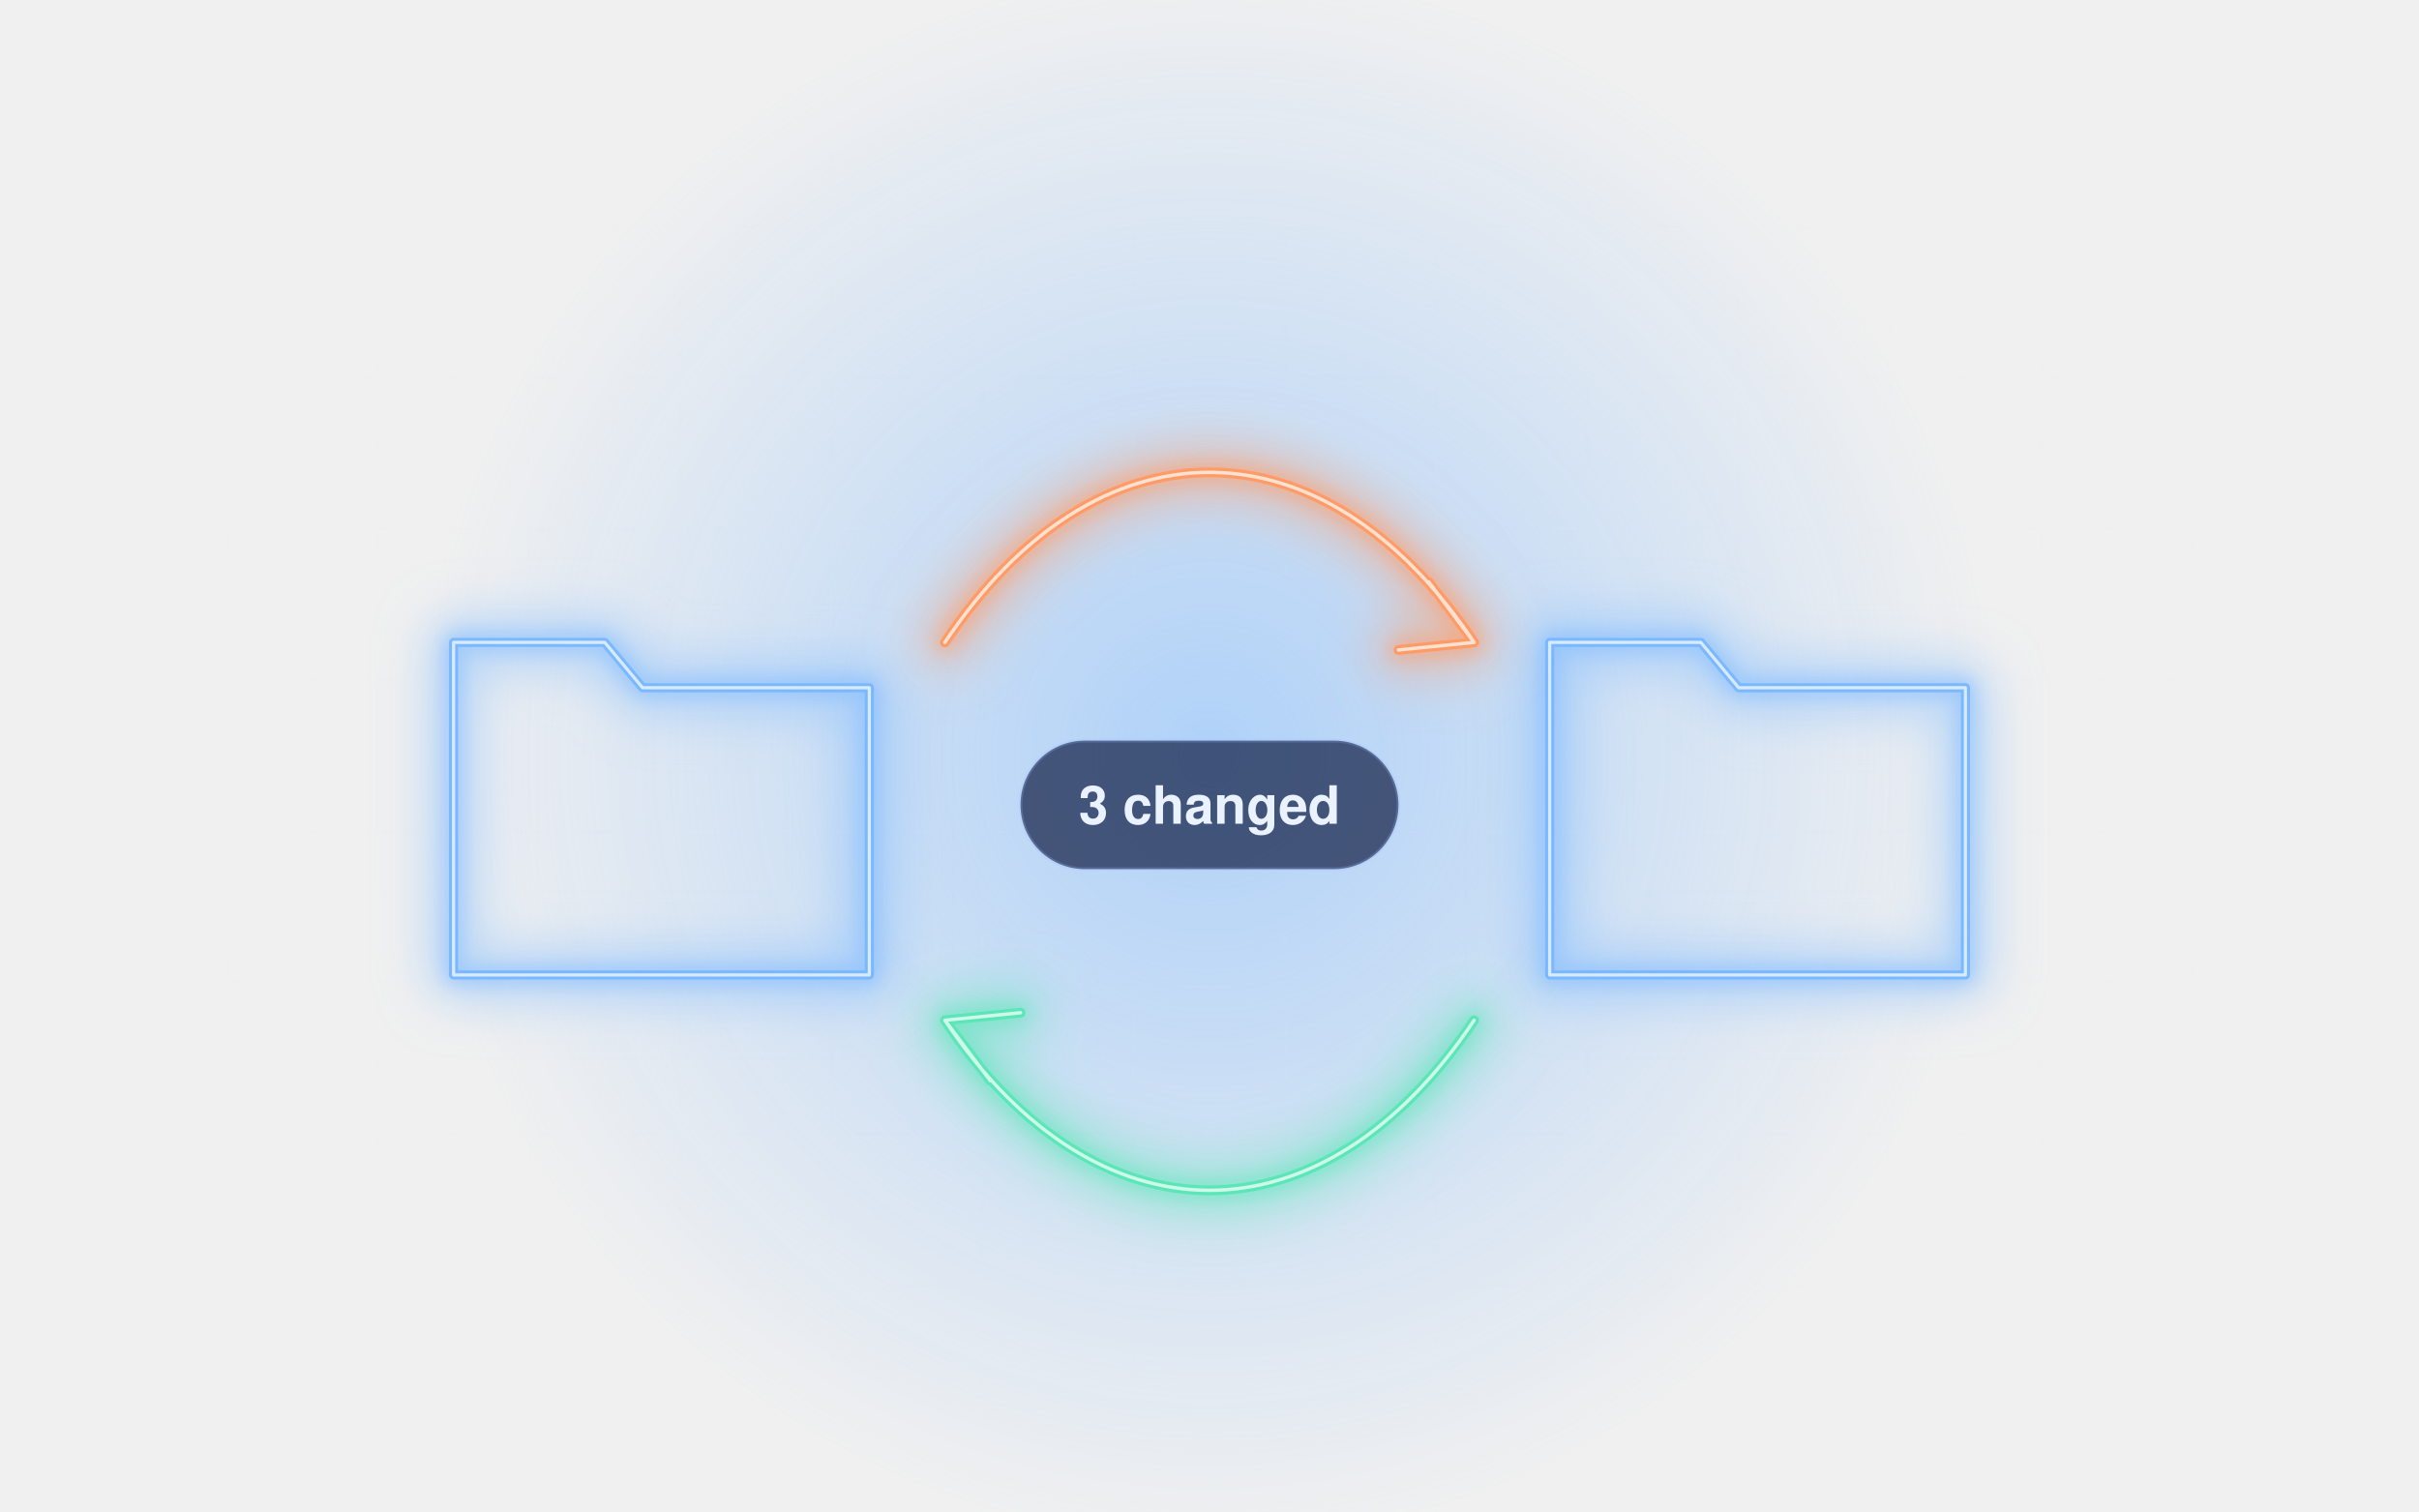
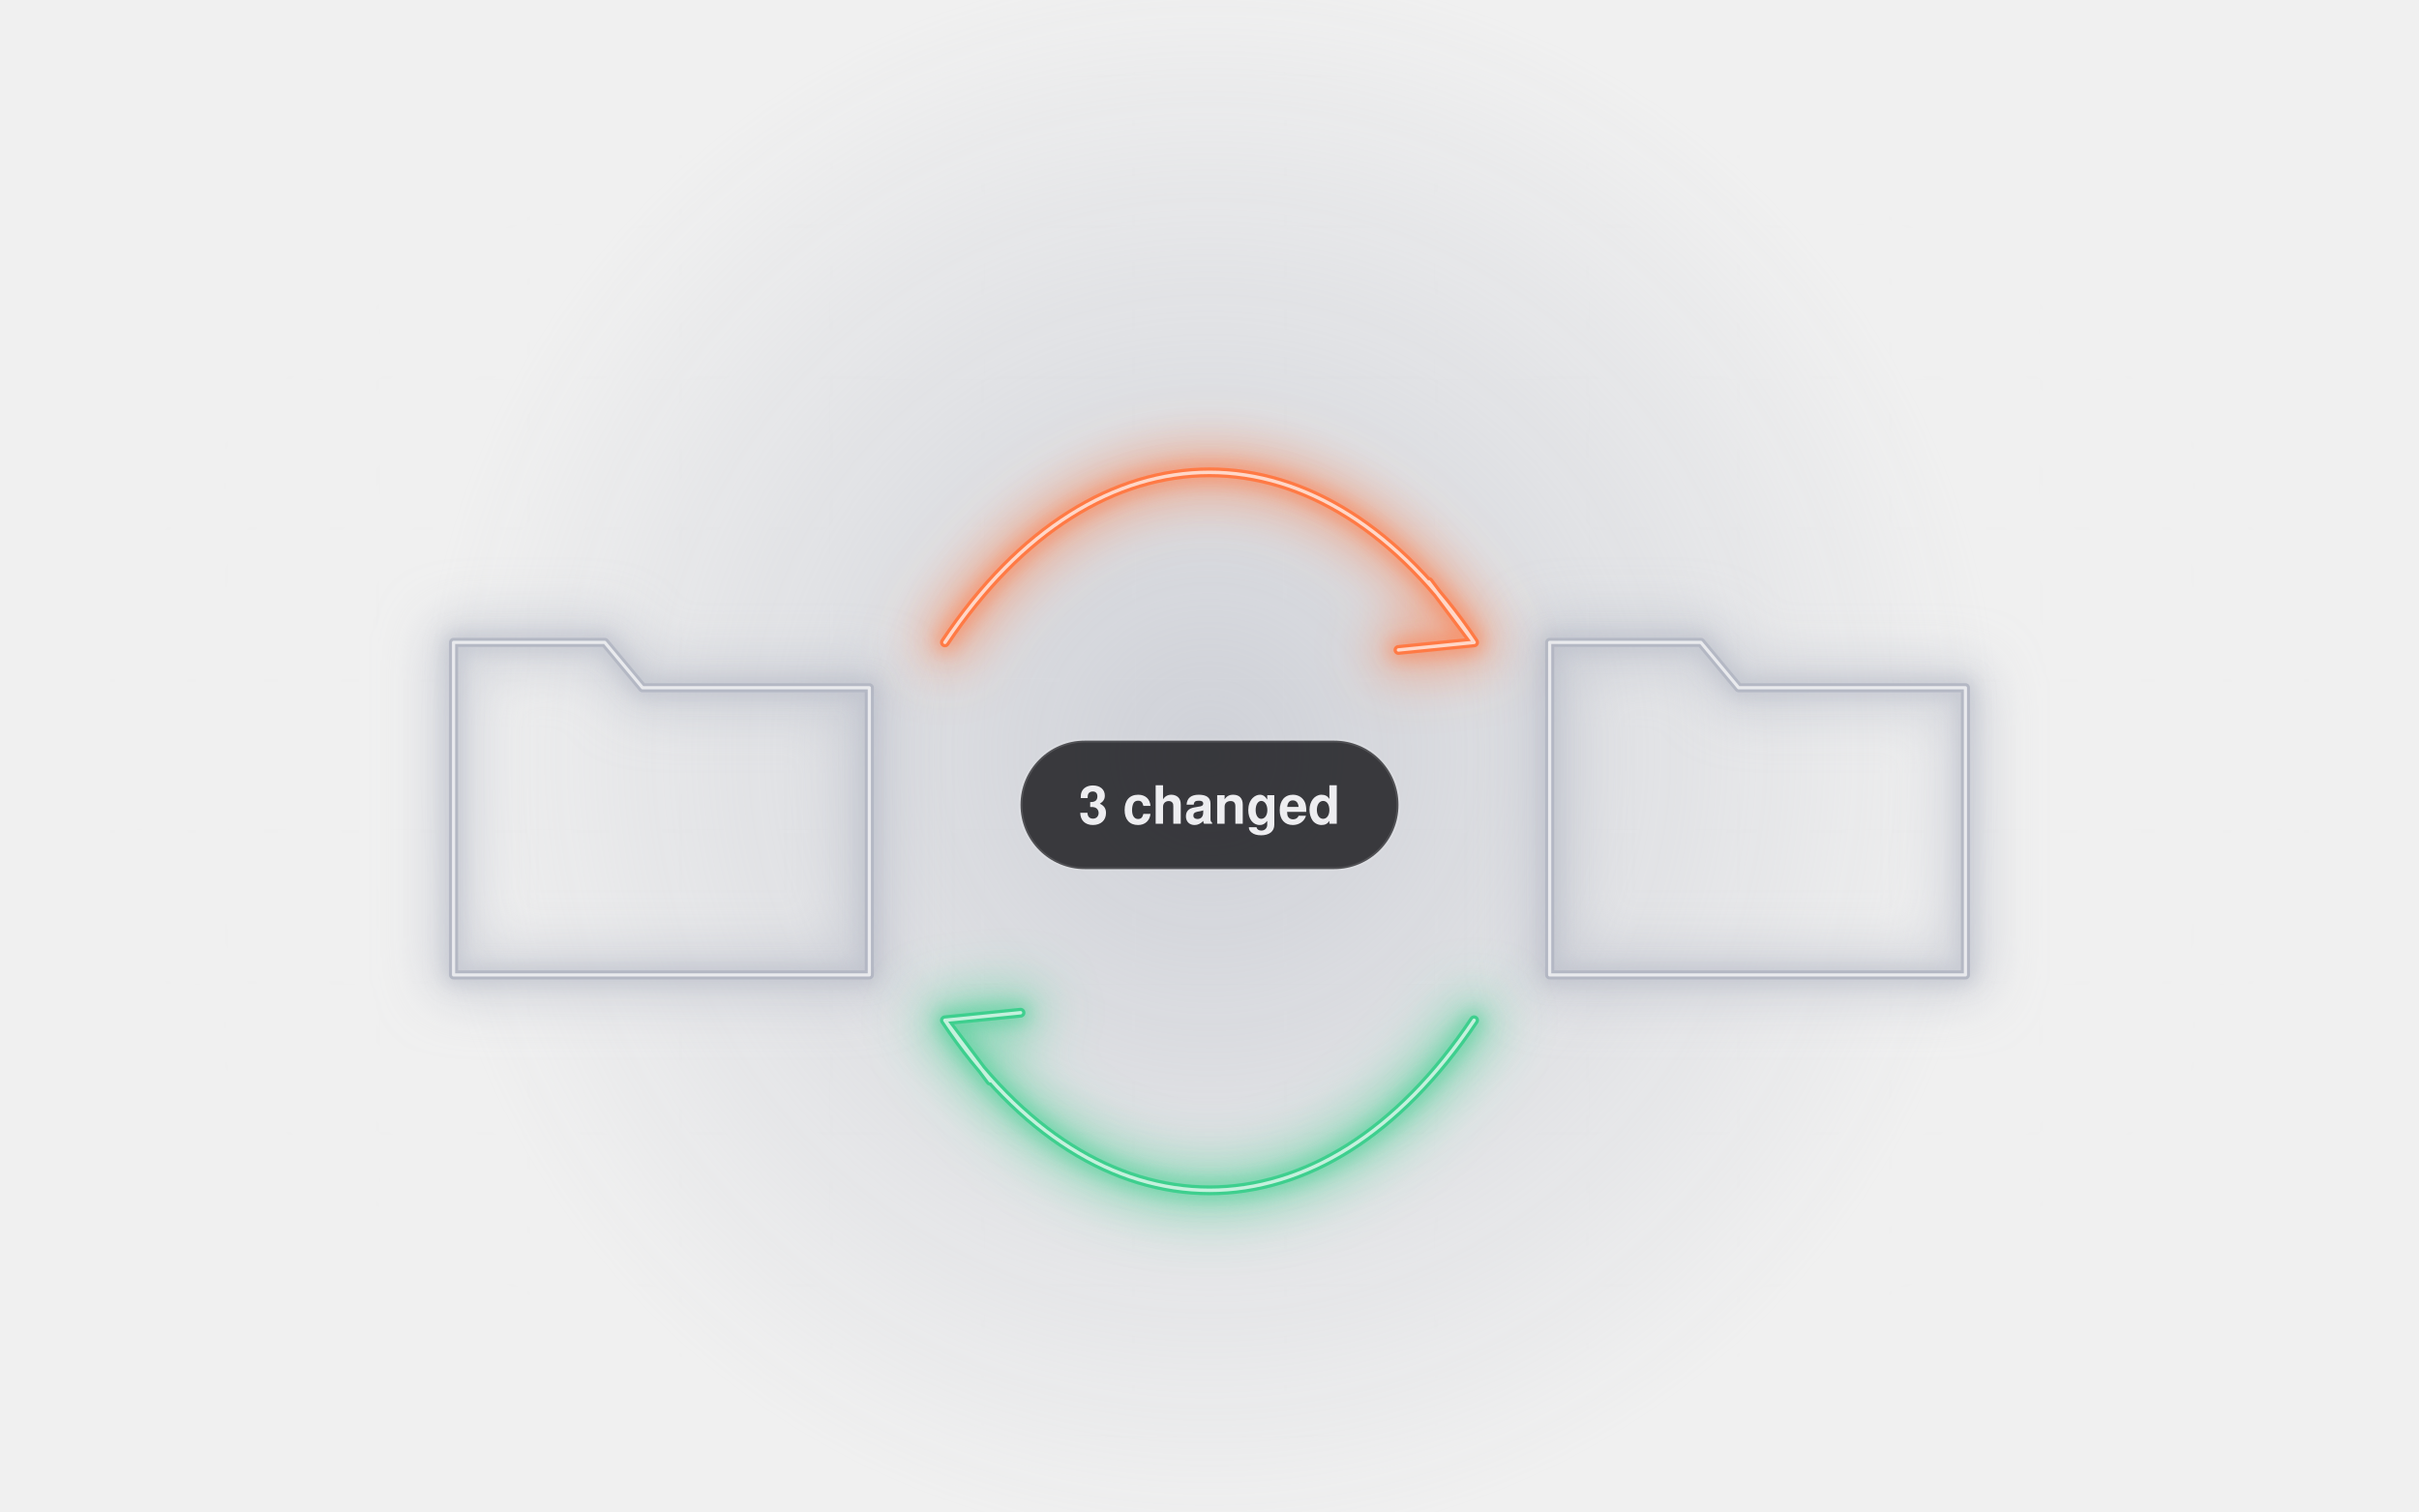
<svg xmlns="http://www.w3.org/2000/svg" viewBox="0 0 640 400" width="640" height="400" role="img" aria-labelledby="ltt">
  <defs>
    <linearGradient id="ltg" x1="0" y1="0" x2="1" y2="0">
-       <stop offset="0" stop-color="#7AB8FF" />
-       <stop offset=".55" stop-color="#4C8DFF" />
-       <stop offset="1" stop-color="#FF9B66" />
+       <stop offset="0" stop-color="#B4B8C4" />
+       <stop offset=".55" stop-color="#8D8D98" />
+       <stop offset="1" stop-color="#FF7A45" />
    </linearGradient>
    <linearGradient id="ltfade" x1="0" y1="0" x2="1" y2="0">
-       <stop offset="0" stop-color="#7AB8FF" stop-opacity="0" />
-       <stop offset="1" stop-color="#7AB8FF" stop-opacity=".9" />
+       <stop offset="0" stop-color="#B4B8C4" stop-opacity="0" />
+       <stop offset="1" stop-color="#B4B8C4" stop-opacity=".9" />
    </linearGradient>
    <linearGradient id="ltfadeC" x1="0" y1="0" x2="1" y2="0">
-       <stop offset="0" stop-color="#FF9B66" stop-opacity="0" />
-       <stop offset="1" stop-color="#FF9B66" stop-opacity=".95" />
+       <stop offset="0" stop-color="#FF7A45" stop-opacity="0" />
+       <stop offset="1" stop-color="#FF7A45" stop-opacity=".95" />
    </linearGradient>
    <radialGradient id="ltr">
-       <stop offset="0" stop-color="#7AB8FF" stop-opacity="0.55" />
-       <stop offset="1" stop-color="#7AB8FF" stop-opacity="0" />
+       <stop offset="0" stop-color="#B4B8C4" stop-opacity="0.55" />
+       <stop offset="1" stop-color="#B4B8C4" stop-opacity="0" />
    </radialGradient>
    <radialGradient id="ltrc">
-       <stop offset="0" stop-color="#FF9B66" stop-opacity="0.5" />
-       <stop offset="1" stop-color="#FF9B66" stop-opacity="0" />
+       <stop offset="0" stop-color="#FF7A45" stop-opacity="0.5" />
+       <stop offset="1" stop-color="#FF7A45" stop-opacity="0" />
    </radialGradient>
    <filter id="ltb" x="-50%" y="-50%" width="200%" height="200%">
      <feGaussianBlur stdDeviation="7" />
    </filter>
    <filter id="ltb2" x="-50%" y="-50%" width="200%" height="200%">
      <feGaussianBlur stdDeviation="2.4" />
    </filter>
  </defs>
  <defs>
    <radialGradient id="ltm" cx="0.5" cy="0.5" r="0.469" gradientUnits="objectBoundingBox">
      <stop offset="0" stop-color="#fff" />
      <stop offset="1" stop-color="#000" />
    </radialGradient>
    <mask id="ltmk">
      <rect width="640" height="400" fill="url(#ltm)" />
    </mask>
  </defs>
-   <path d="M20 0V400M60 0V400M100 0V400M140 0V400M180 0V400M220 0V400M260 0V400M300 0V400M340 0V400M380 0V400M420 0V400M460 0V400M500 0V400M540 0V400M580 0V400M620 0V400M0 20H640M0 60H640M0 100H640M0 140H640M0 180H640M0 220H640M0 260H640M0 300H640M0 340H640M0 380H640" stroke="rgba(234,241,255,.07)" stroke-width="1" mask="url(#ltmk)" />
+   <path d="M20 0V400M60 0V400M100 0V400M140 0V400M180 0V400M220 0V400M260 0V400M300 0V400M340 0V400M380 0V400M420 0V400M460 0V400M500 0V400M540 0V400M580 0V400M620 0V400M0 20H640M0 60H640M0 100H640M0 140H640M0 180H640M0 220H640M0 260H640M0 300H640M0 340H640M0 380H640" stroke="rgba(237,237,240,.06)" stroke-width="1" mask="url(#ltmk)" />
  <circle cx="320" cy="200" r="210" fill="url(#ltr)" />
  <g opacity="1">
-     <path d="M120 170h40l10 12h60v76h-110Z" fill="none" stroke="#7AB8FF" stroke-width="12" stroke-linecap="round" stroke-linejoin="round" opacity="0.5" filter="url(#ltb)" />
-     <path d="M120 170h40l10 12h60v76h-110Z" fill="none" stroke="#7AB8FF" stroke-width="4.8" stroke-linecap="round" stroke-linejoin="round" opacity="0.55" filter="url(#ltb2)" />
-     <path d="M120 170h40l10 12h60v76h-110Z" fill="none" stroke="#7AB8FF" stroke-width="2.4" stroke-linecap="round" stroke-linejoin="round" />
+     <path d="M120 170h40l10 12h60v76h-110Z" fill="none" stroke="#B4B8C4" stroke-width="12" stroke-linecap="round" stroke-linejoin="round" opacity="0.5" filter="url(#ltb)" />
+     <path d="M120 170h40l10 12h60v76h-110Z" fill="none" stroke="#B4B8C4" stroke-width="4.8" stroke-linecap="round" stroke-linejoin="round" opacity="0.55" filter="url(#ltb2)" />
+     <path d="M120 170h40l10 12h60v76h-110Z" fill="none" stroke="#B4B8C4" stroke-width="2.4" stroke-linecap="round" stroke-linejoin="round" />
    <path d="M120 170h40l10 12h60v76h-110Z" fill="none" stroke="#FFFFFF" stroke-width="0.84" stroke-linecap="round" stroke-linejoin="round" opacity=".7" />
  </g>
  <g opacity="1">
-     <path d="M410 170h40l10 12h60v76h-110Z" fill="none" stroke="#7AB8FF" stroke-width="12" stroke-linecap="round" stroke-linejoin="round" opacity="0.5" filter="url(#ltb)" />
-     <path d="M410 170h40l10 12h60v76h-110Z" fill="none" stroke="#7AB8FF" stroke-width="4.8" stroke-linecap="round" stroke-linejoin="round" opacity="0.55" filter="url(#ltb2)" />
-     <path d="M410 170h40l10 12h60v76h-110Z" fill="none" stroke="#7AB8FF" stroke-width="2.4" stroke-linecap="round" stroke-linejoin="round" />
+     <path d="M410 170h40l10 12h60v76h-110Z" fill="none" stroke="#B4B8C4" stroke-width="12" stroke-linecap="round" stroke-linejoin="round" opacity="0.5" filter="url(#ltb)" />
+     <path d="M410 170h40l10 12h60v76h-110Z" fill="none" stroke="#B4B8C4" stroke-width="4.8" stroke-linecap="round" stroke-linejoin="round" opacity="0.55" filter="url(#ltb2)" />
+     <path d="M410 170h40l10 12h60v76h-110Z" fill="none" stroke="#B4B8C4" stroke-width="2.4" stroke-linecap="round" stroke-linejoin="round" />
    <path d="M410 170h40l10 12h60v76h-110Z" fill="none" stroke="#FFFFFF" stroke-width="0.84" stroke-linecap="round" stroke-linejoin="round" opacity=".7" />
  </g>
  <g opacity="1">
-     <path d="M250 170 C290 110 350 110 390 170 M378 154 l12 16 l-20 2" fill="none" stroke="#FF9B66" stroke-width="13" stroke-linecap="round" stroke-linejoin="round" opacity="0.5" filter="url(#ltb)" />
-     <path d="M250 170 C290 110 350 110 390 170 M378 154 l12 16 l-20 2" fill="none" stroke="#FF9B66" stroke-width="5.2" stroke-linecap="round" stroke-linejoin="round" opacity="0.55" filter="url(#ltb2)" />
-     <path d="M250 170 C290 110 350 110 390 170 M378 154 l12 16 l-20 2" fill="none" stroke="#FF9B66" stroke-width="2.6" stroke-linecap="round" stroke-linejoin="round" />
+     <path d="M250 170 C290 110 350 110 390 170 M378 154 l12 16 l-20 2" fill="none" stroke="#FF7A45" stroke-width="13" stroke-linecap="round" stroke-linejoin="round" opacity="0.5" filter="url(#ltb)" />
+     <path d="M250 170 C290 110 350 110 390 170 M378 154 l12 16 l-20 2" fill="none" stroke="#FF7A45" stroke-width="5.2" stroke-linecap="round" stroke-linejoin="round" opacity="0.55" filter="url(#ltb2)" />
+     <path d="M250 170 C290 110 350 110 390 170 M378 154 l12 16 l-20 2" fill="none" stroke="#FF7A45" stroke-width="2.6" stroke-linecap="round" stroke-linejoin="round" />
    <path d="M250 170 C290 110 350 110 390 170 M378 154 l12 16 l-20 2" fill="none" stroke="#FFFFFF" stroke-width="0.91" stroke-linecap="round" stroke-linejoin="round" opacity=".7" />
  </g>
  <g opacity="1">
-     <path d="M390 270 C350 330 290 330 250 270 M262 286 l-12 -16 l20 -2" fill="none" stroke="#5BE6B8" stroke-width="13" stroke-linecap="round" stroke-linejoin="round" opacity="0.5" filter="url(#ltb)" />
-     <path d="M390 270 C350 330 290 330 250 270 M262 286 l-12 -16 l20 -2" fill="none" stroke="#5BE6B8" stroke-width="5.2" stroke-linecap="round" stroke-linejoin="round" opacity="0.55" filter="url(#ltb2)" />
-     <path d="M390 270 C350 330 290 330 250 270 M262 286 l-12 -16 l20 -2" fill="none" stroke="#5BE6B8" stroke-width="2.6" stroke-linecap="round" stroke-linejoin="round" />
+     <path d="M390 270 C350 330 290 330 250 270 M262 286 l-12 -16 l20 -2" fill="none" stroke="#3ECF8E" stroke-width="13" stroke-linecap="round" stroke-linejoin="round" opacity="0.5" filter="url(#ltb)" />
+     <path d="M390 270 C350 330 290 330 250 270 M262 286 l-12 -16 l20 -2" fill="none" stroke="#3ECF8E" stroke-width="5.2" stroke-linecap="round" stroke-linejoin="round" opacity="0.55" filter="url(#ltb2)" />
+     <path d="M390 270 C350 330 290 330 250 270 M262 286 l-12 -16 l20 -2" fill="none" stroke="#3ECF8E" stroke-width="2.6" stroke-linecap="round" stroke-linejoin="round" />
    <path d="M390 270 C350 330 290 330 250 270 M262 286 l-12 -16 l20 -2" fill="none" stroke="#FFFFFF" stroke-width="0.91" stroke-linecap="round" stroke-linejoin="round" opacity=".7" />
  </g>
-   <rect x="270" y="196" width="100" height="34" rx="17" fill="rgba(20,34,72,.72)" stroke="rgba(160,190,255,.22)" />
-   <text x="320" y="218" font-family="'Segoe UI', Helvetica, Arial, sans-serif" font-size="14" font-weight="700" fill="#EAF1FF" text-anchor="middle">3 changed</text>
+   <rect x="270" y="196" width="100" height="34" rx="17" fill="rgba(18,18,22,.8)" stroke="rgba(255,255,255,.12)" />
+   <text x="320" y="218" font-family="'Segoe UI', Helvetica, Arial, sans-serif" font-size="14" font-weight="700" fill="#EDEDF0" text-anchor="middle">3 changed</text>
</svg>
